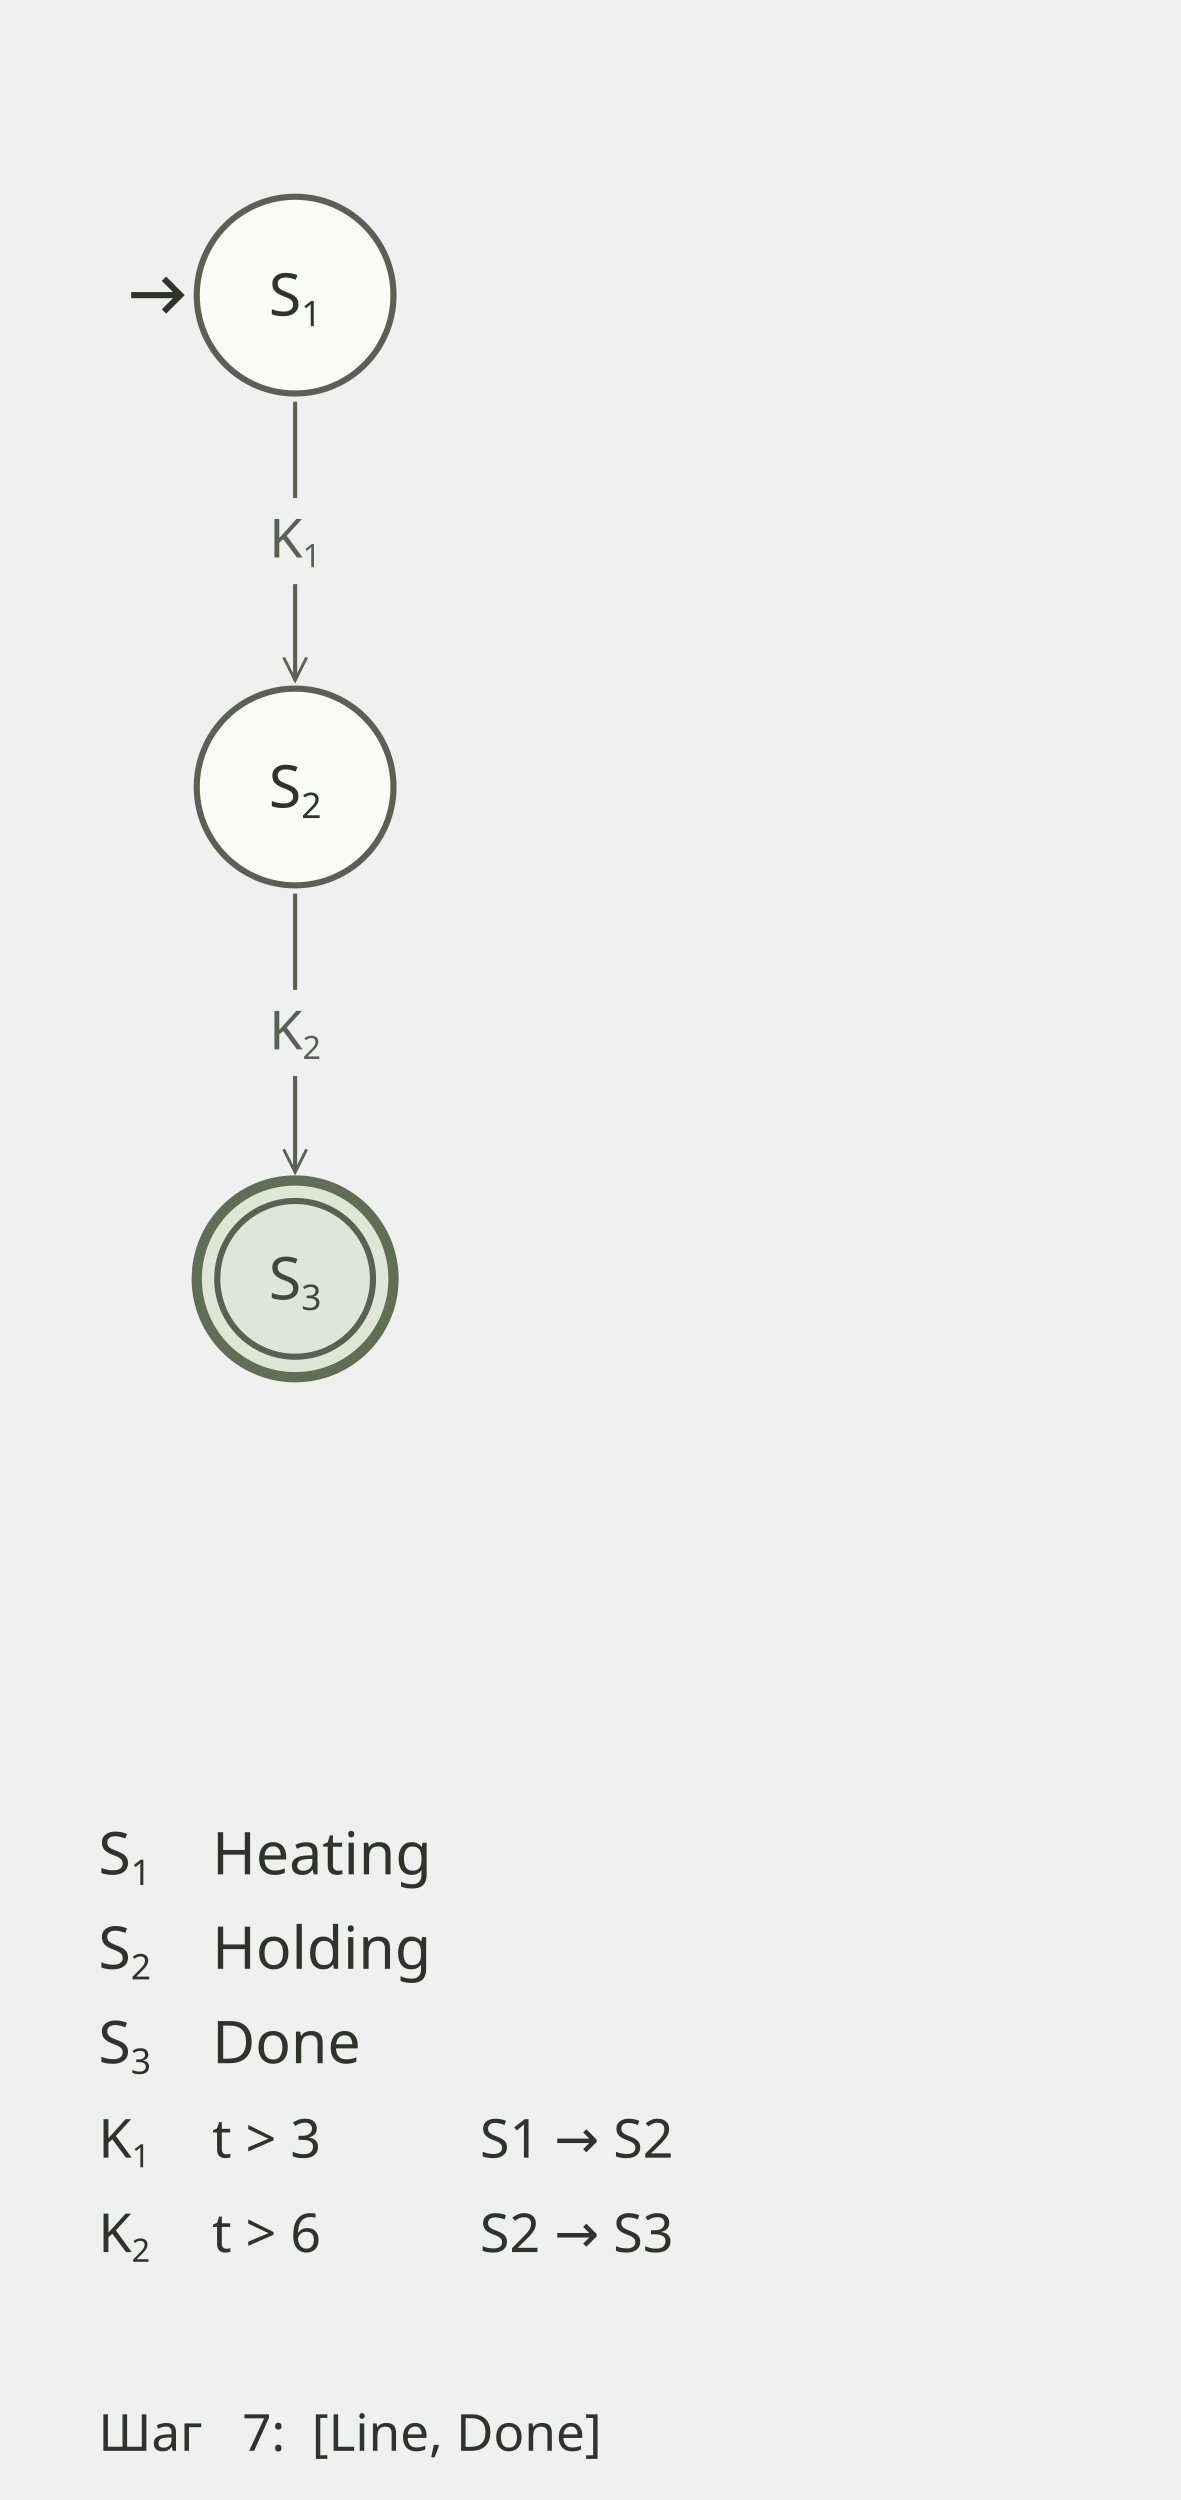
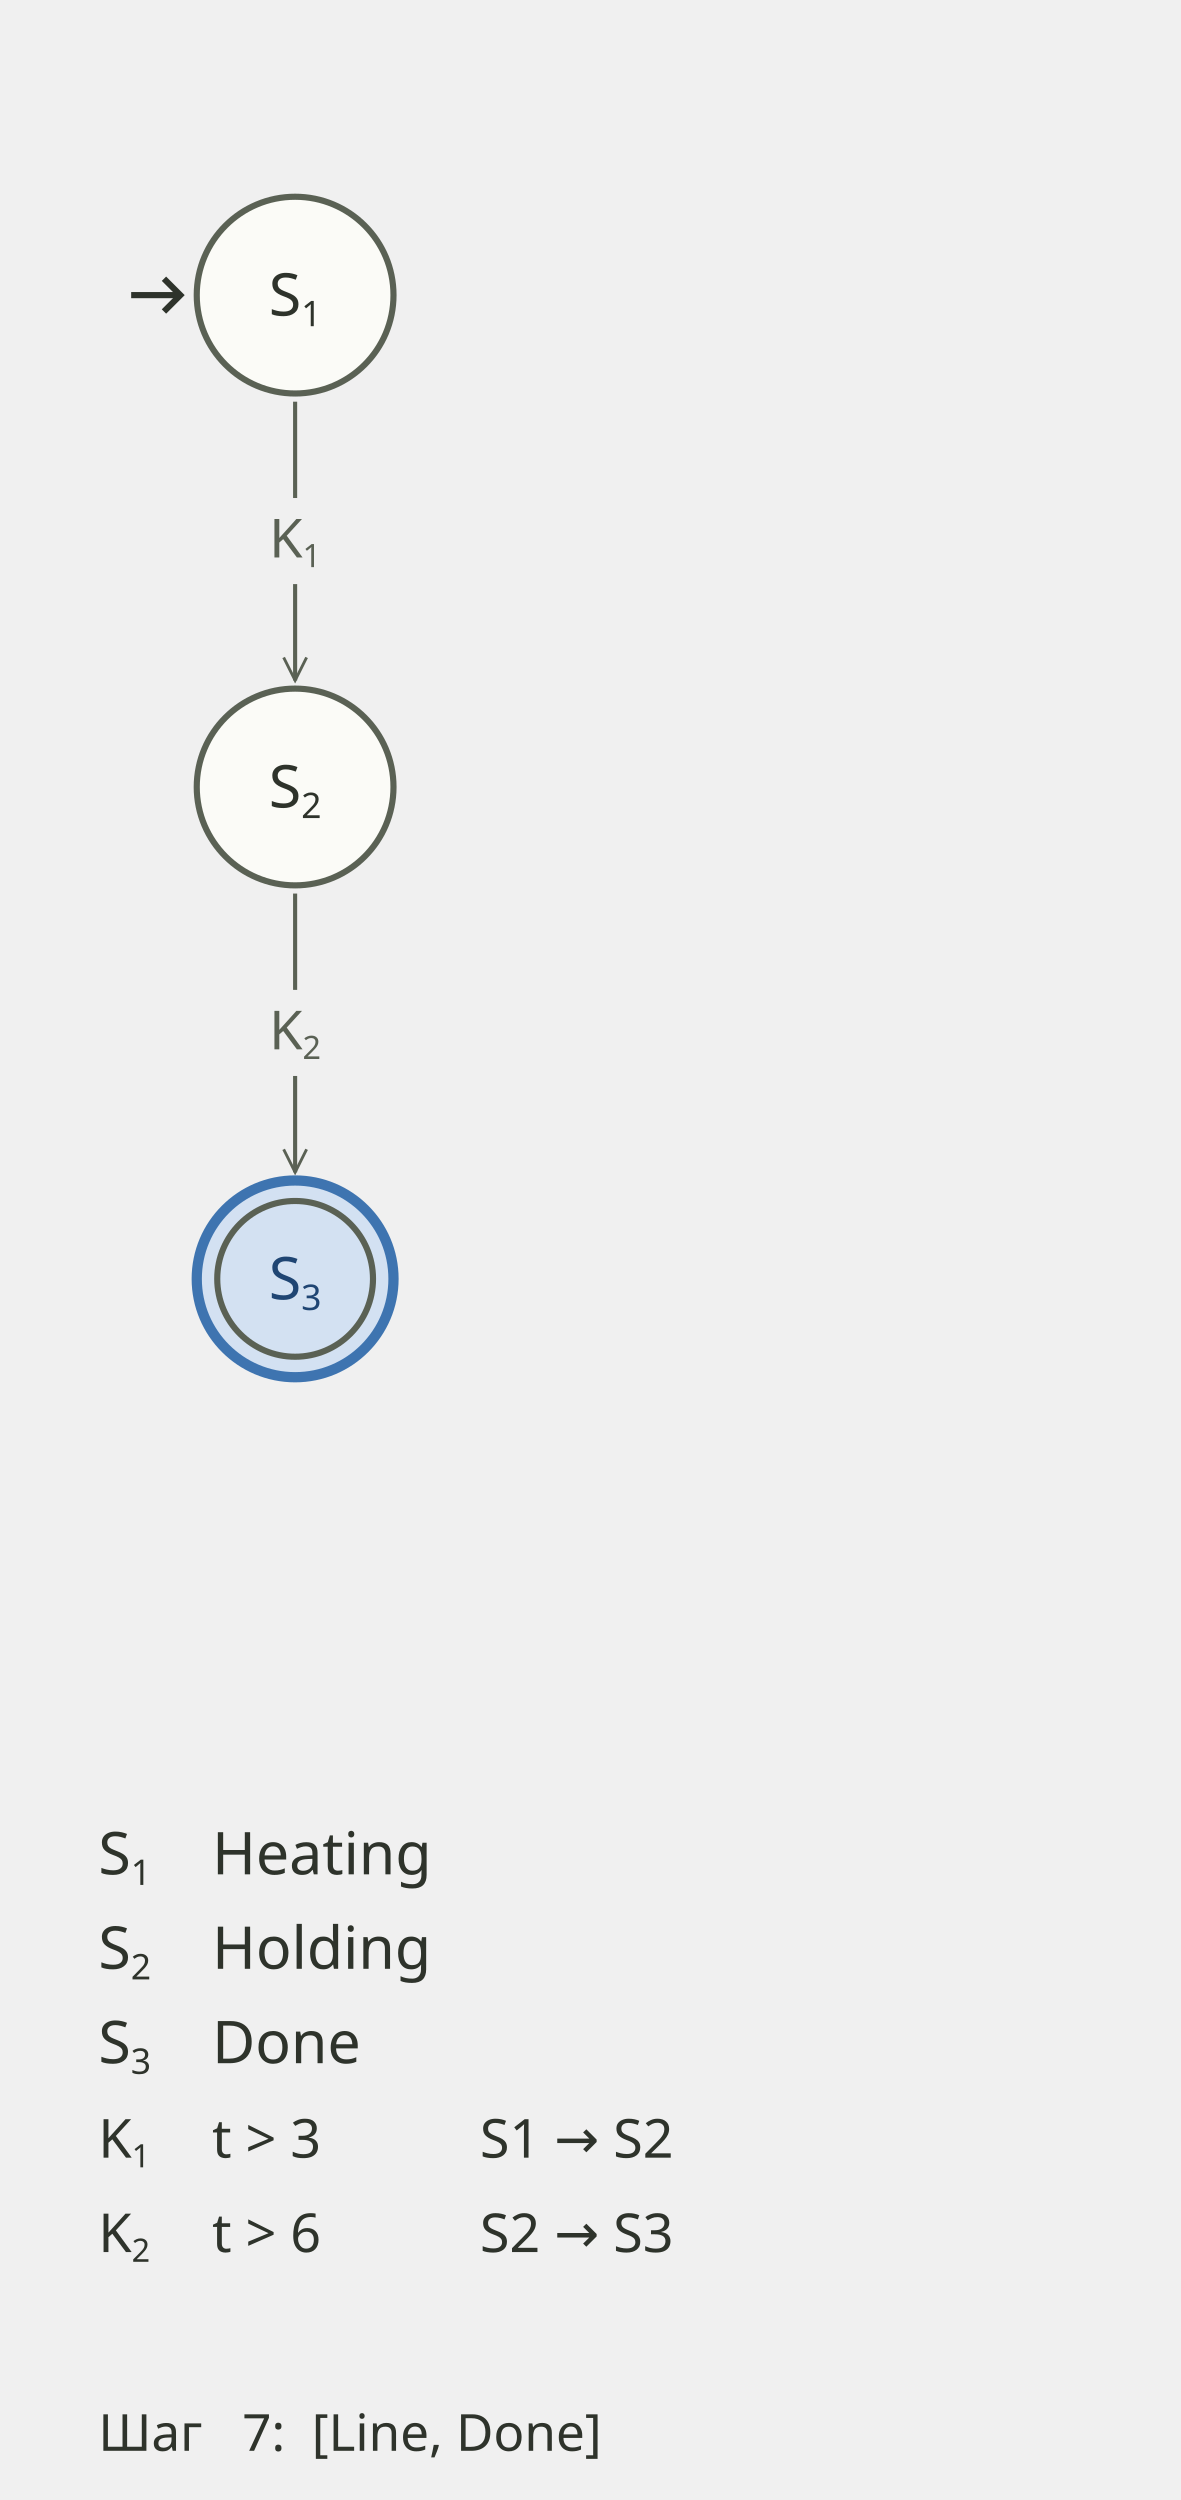
<svg xmlns="http://www.w3.org/2000/svg" viewBox="0 0 288 609.92" width="288" height="609.92">
  <defs>
    <marker id="arrow-open" viewBox="0 0 10 10" refX="9" refY="5" markerWidth="7" markerHeight="7" orient="auto-start-reverse">
      <path d="M1 1L9 5L1 9" fill="none" stroke="#5A6154" stroke-width="1" />
    </marker>
    <marker id="arrow-solid" viewBox="0 0 10 10" refX="9" refY="5" markerWidth="7" markerHeight="7" orient="auto-start-reverse">
      <path d="M1 1L9 5L1 9z" fill="#5A6154" stroke="none" />
    </marker>
    <marker id="arrow-open-next" viewBox="0 0 10 10" refX="9" refY="5" markerWidth="7" markerHeight="7" orient="auto-start-reverse">
      <path d="M1 1L9 5L1 9" fill="none" stroke="#6F5713" stroke-width="1.5" />
    </marker>
    <marker id="arrow-solid-next" viewBox="0 0 10 10" refX="9" refY="5" markerWidth="7" markerHeight="7" orient="auto-start-reverse">
      <path d="M1 1L9 5L1 9z" fill="#6F5713" stroke="none" />
    </marker>
  </defs>
  <mask id="gap-0" maskUnits="userSpaceOnUse" x="0" y="0" width="288" height="440">
    <rect x="0" y="0" width="288" height="440" fill="white" />
    <rect x="57" y="121.5" width="30" height="21" fill="black" />
  </mask>
  <path d="M72 98L72 166" fill="none" stroke="#5A6154" stroke-width="1" marker-end="url(#arrow-open)" mask="url(#gap-0)" />
  <text x="72" y="136" font-family="'ГОСТ 2.304-81'" font-size="13.12" fill="#5A6154" text-anchor="middle">K<tspan dy="0.3em" font-size="0.6em">1</tspan>
  </text>
  <mask id="gap-1" maskUnits="userSpaceOnUse" x="0" y="0" width="288" height="440">
    <rect x="0" y="0" width="288" height="440" fill="white" />
    <rect x="57" y="241.5" width="30" height="21" fill="black" />
  </mask>
  <path d="M72 218L72 286" fill="none" stroke="#5A6154" stroke-width="1" marker-end="url(#arrow-open)" mask="url(#gap-1)" />
  <text x="72" y="256" font-family="'ГОСТ 2.304-81'" font-size="13.12" fill="#5A6154" text-anchor="middle">K<tspan dy="0.3em" font-size="0.6em">2</tspan>
  </text>
  <circle cx="72" cy="72" r="24" fill="#FBFBF7" stroke="#5A6154" stroke-width="1.5" />
  <path d="M32.0 72.0L44.0 72.0" fill="none" stroke="#2E332B" stroke-width="1.5" />
  <path d="M40.0 68.0L44.0 72.0L40.0 76.0" fill="none" stroke="#2E332B" stroke-width="1.5" />
  <text x="72" y="77" font-family="'ГОСТ 2.304-81'" font-size="14.4" fill="#2E332B" text-anchor="middle">S<tspan dy="0.3em" font-size="0.6em">1</tspan>
  </text>
  <circle cx="72" cy="192" r="24" fill="#FBFBF7" stroke="#5A6154" stroke-width="1.5" />
  <text x="72" y="197" font-family="'ГОСТ 2.304-81'" font-size="14.4" fill="#2E332B" text-anchor="middle">S<tspan dy="0.3em" font-size="0.6em">2</tspan>
  </text>
-   <circle cx="72" cy="312" r="24" fill="#DFE6D5" stroke="#5F6E55" stroke-width="2.5" />
+   <circle cx="72" cy="312" r="24" fill="#D3E1F2" stroke="#3E74B0" stroke-width="2.5" />
  <circle cx="72" cy="312" r="19" fill="none" stroke="#5A6154" stroke-width="1.5" />
-   <text x="72" y="317" font-family="'ГОСТ 2.304-81'" font-size="14.4" fill="#414A39" text-anchor="middle">S<tspan dy="0.3em" font-size="0.6em">3</tspan>
+   <text x="72" y="317" font-family="'ГОСТ 2.304-81'" font-size="14.4" fill="#1F4573" text-anchor="middle">S<tspan dy="0.3em" font-size="0.6em">3</tspan>
  </text>
  <text x="24" y="457.28" font-family="'ГОСТ 2.304-81'" font-size="14.4" fill="#2E332B">S<tspan dy="0.3em" font-size="0.6em">1</tspan>
  </text>
  <text x="51.756" y="457.28" font-family="'ГОСТ 2.304-81'" font-size="14.4" fill="#2E332B">Heating</text>
  <text x="24" y="480.32" font-family="'ГОСТ 2.304-81'" font-size="14.4" fill="#2E332B">S<tspan dy="0.3em" font-size="0.6em">2</tspan>
  </text>
  <text x="51.756" y="480.32" font-family="'ГОСТ 2.304-81'" font-size="14.4" fill="#2E332B">Holding</text>
  <text x="24" y="503.36" font-family="'ГОСТ 2.304-81'" font-size="14.4" fill="#2E332B">S<tspan dy="0.3em" font-size="0.6em">3</tspan>
  </text>
  <text x="51.756" y="503.36" font-family="'ГОСТ 2.304-81'" font-size="14.4" fill="#2E332B">Done</text>
  <text x="24" y="526.4" font-family="'ГОСТ 2.304-81'" font-size="13.12" fill="#2E332B">K<tspan dy="0.3em" font-size="0.6em">1</tspan>
  </text>
  <text x="51.756" y="526.4" font-family="'ГОСТ 2.304-81'" font-size="13.12" fill="#2E332B">t &gt; 3</text>
  <text x="117.084" y="526.4" font-family="'ГОСТ 2.304-81'" font-size="13.12" fill="#2E332B">S1 <tspan font-family="'Fira Code'">→</tspan> S2</text>
  <text x="24" y="549.44" font-family="'ГОСТ 2.304-81'" font-size="13.12" fill="#2E332B">K<tspan dy="0.3em" font-size="0.6em">2</tspan>
  </text>
  <text x="51.756" y="549.44" font-family="'ГОСТ 2.304-81'" font-size="13.12" fill="#2E332B">t &gt; 6</text>
  <text x="117.084" y="549.44" font-family="'ГОСТ 2.304-81'" font-size="13.12" fill="#2E332B">S2 <tspan font-family="'Fira Code'">→</tspan> S3</text>
  <text x="24" y="597.92" font-family="'Fira Code'" font-size="12.48" fill="#2E332B" xml:space="preserve">Шаг   7:  [Line, Done]</text>
</svg>
